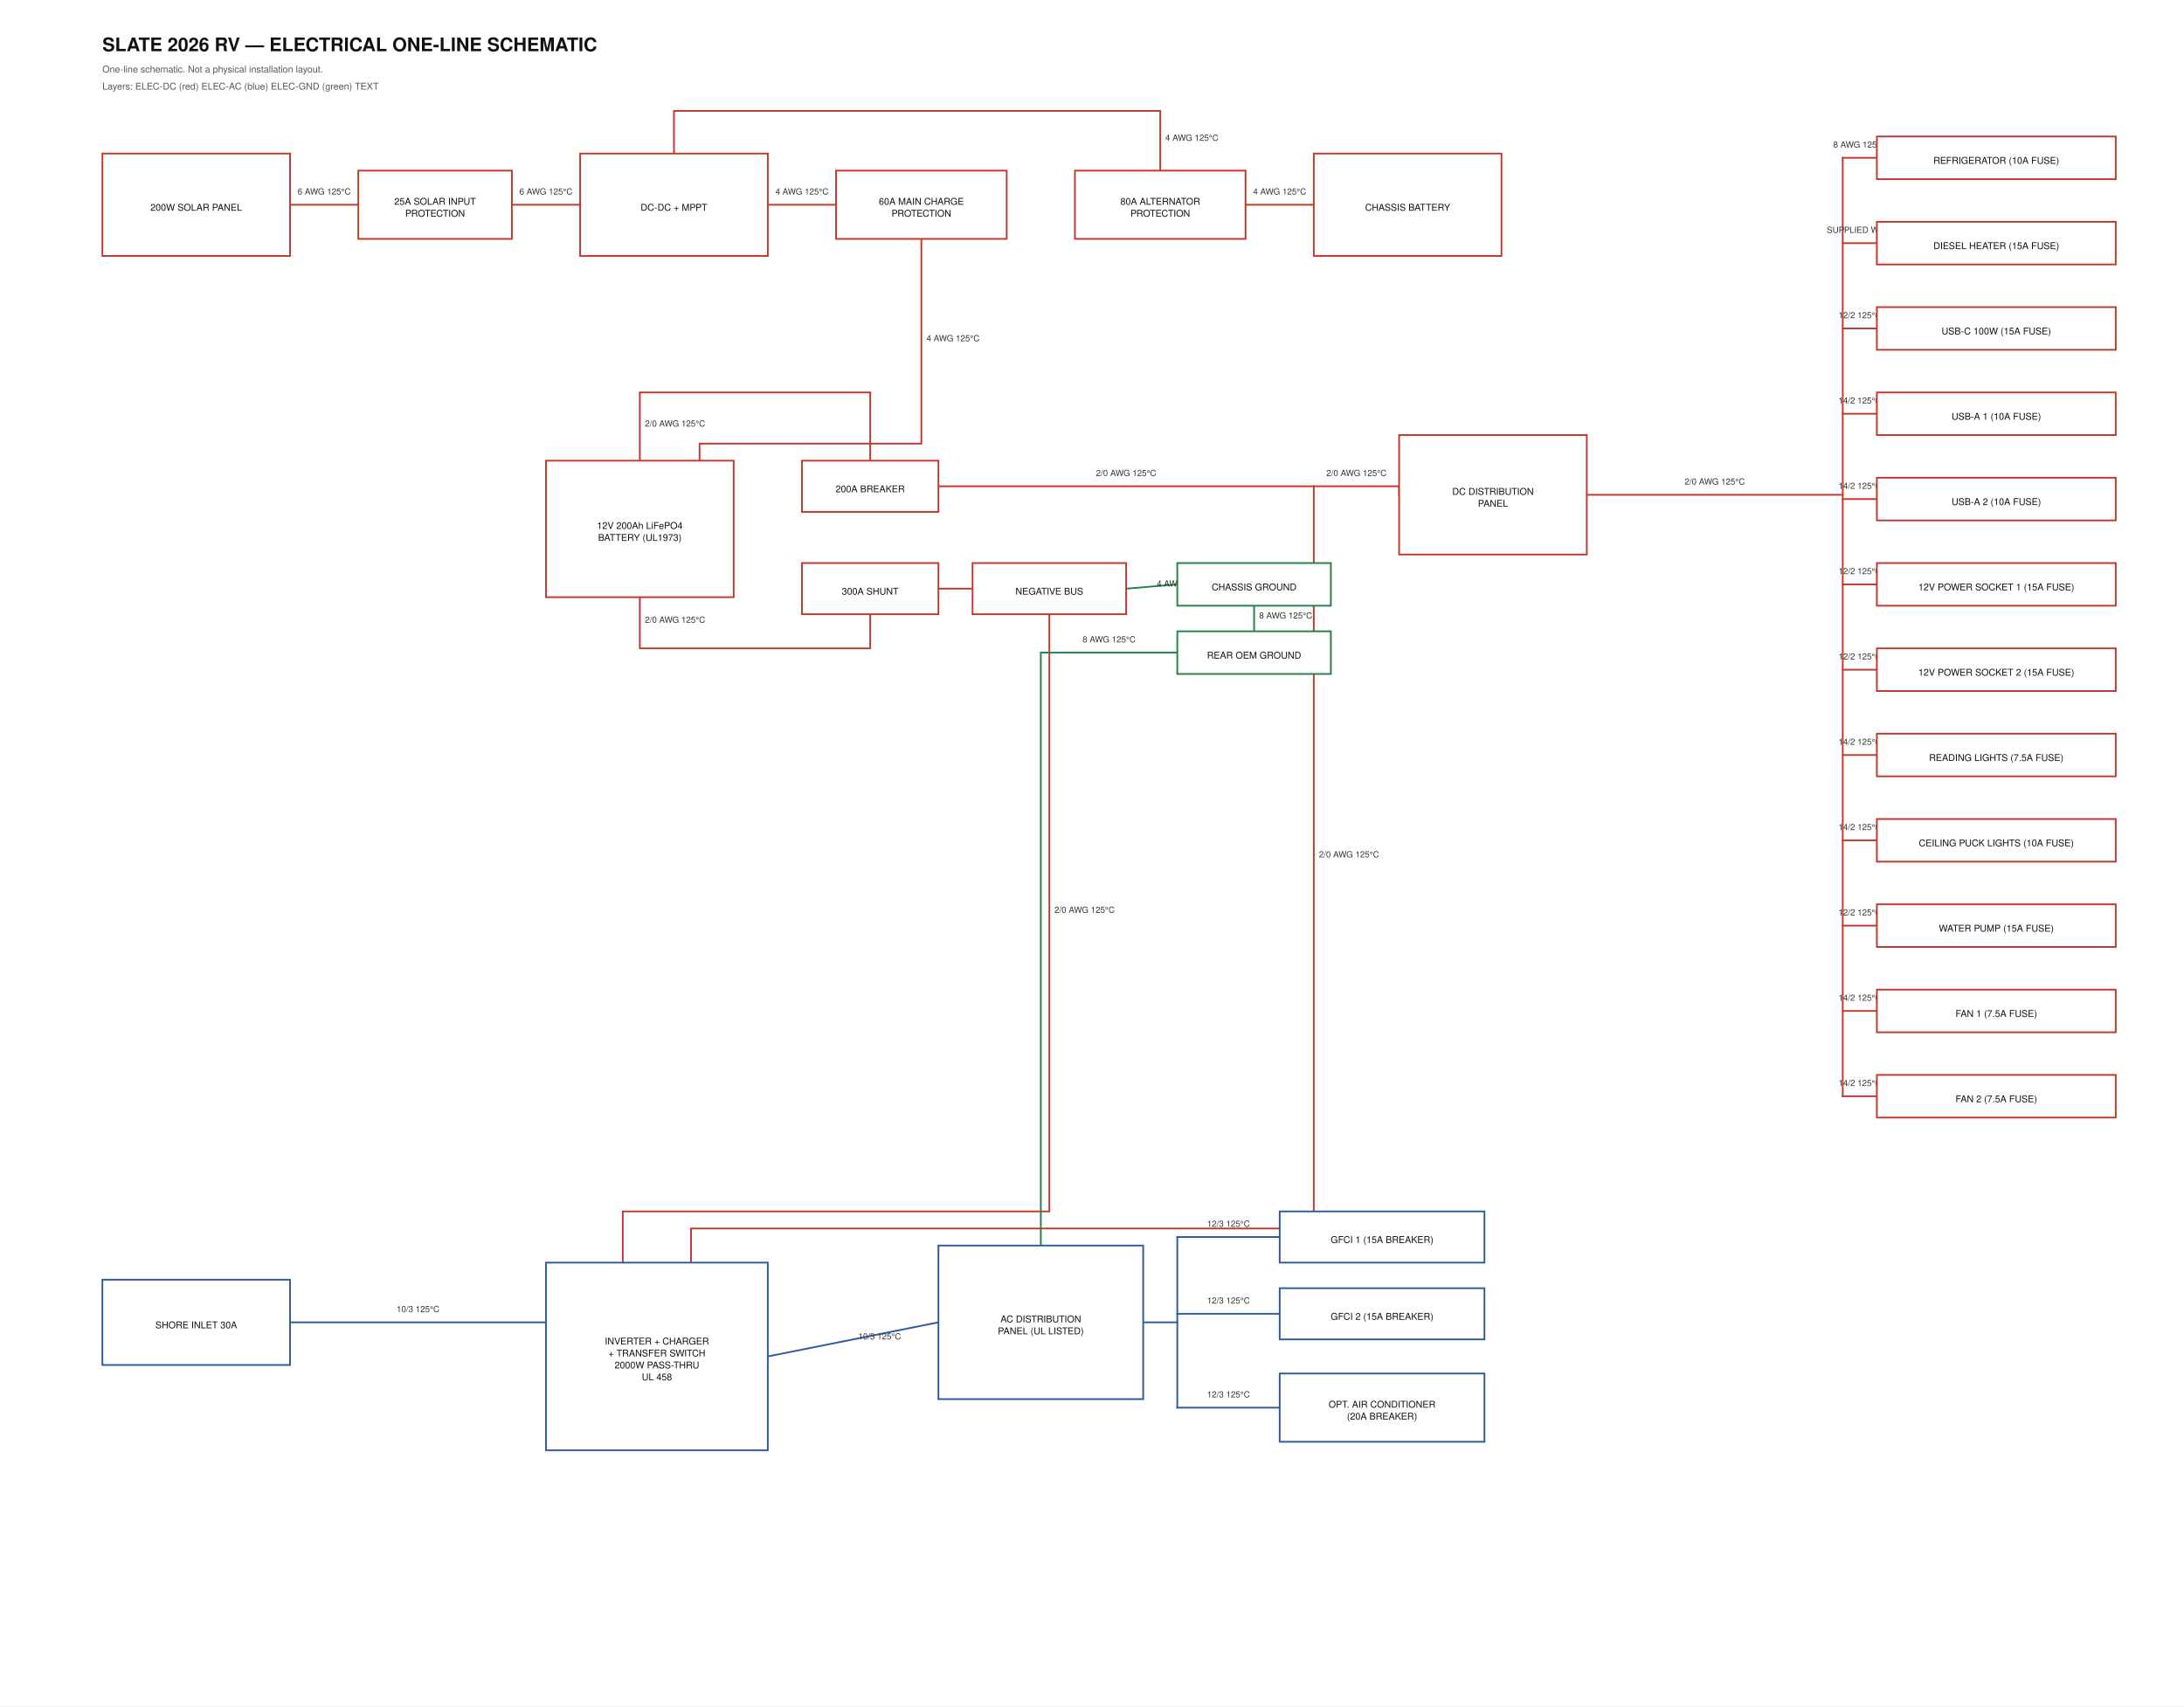
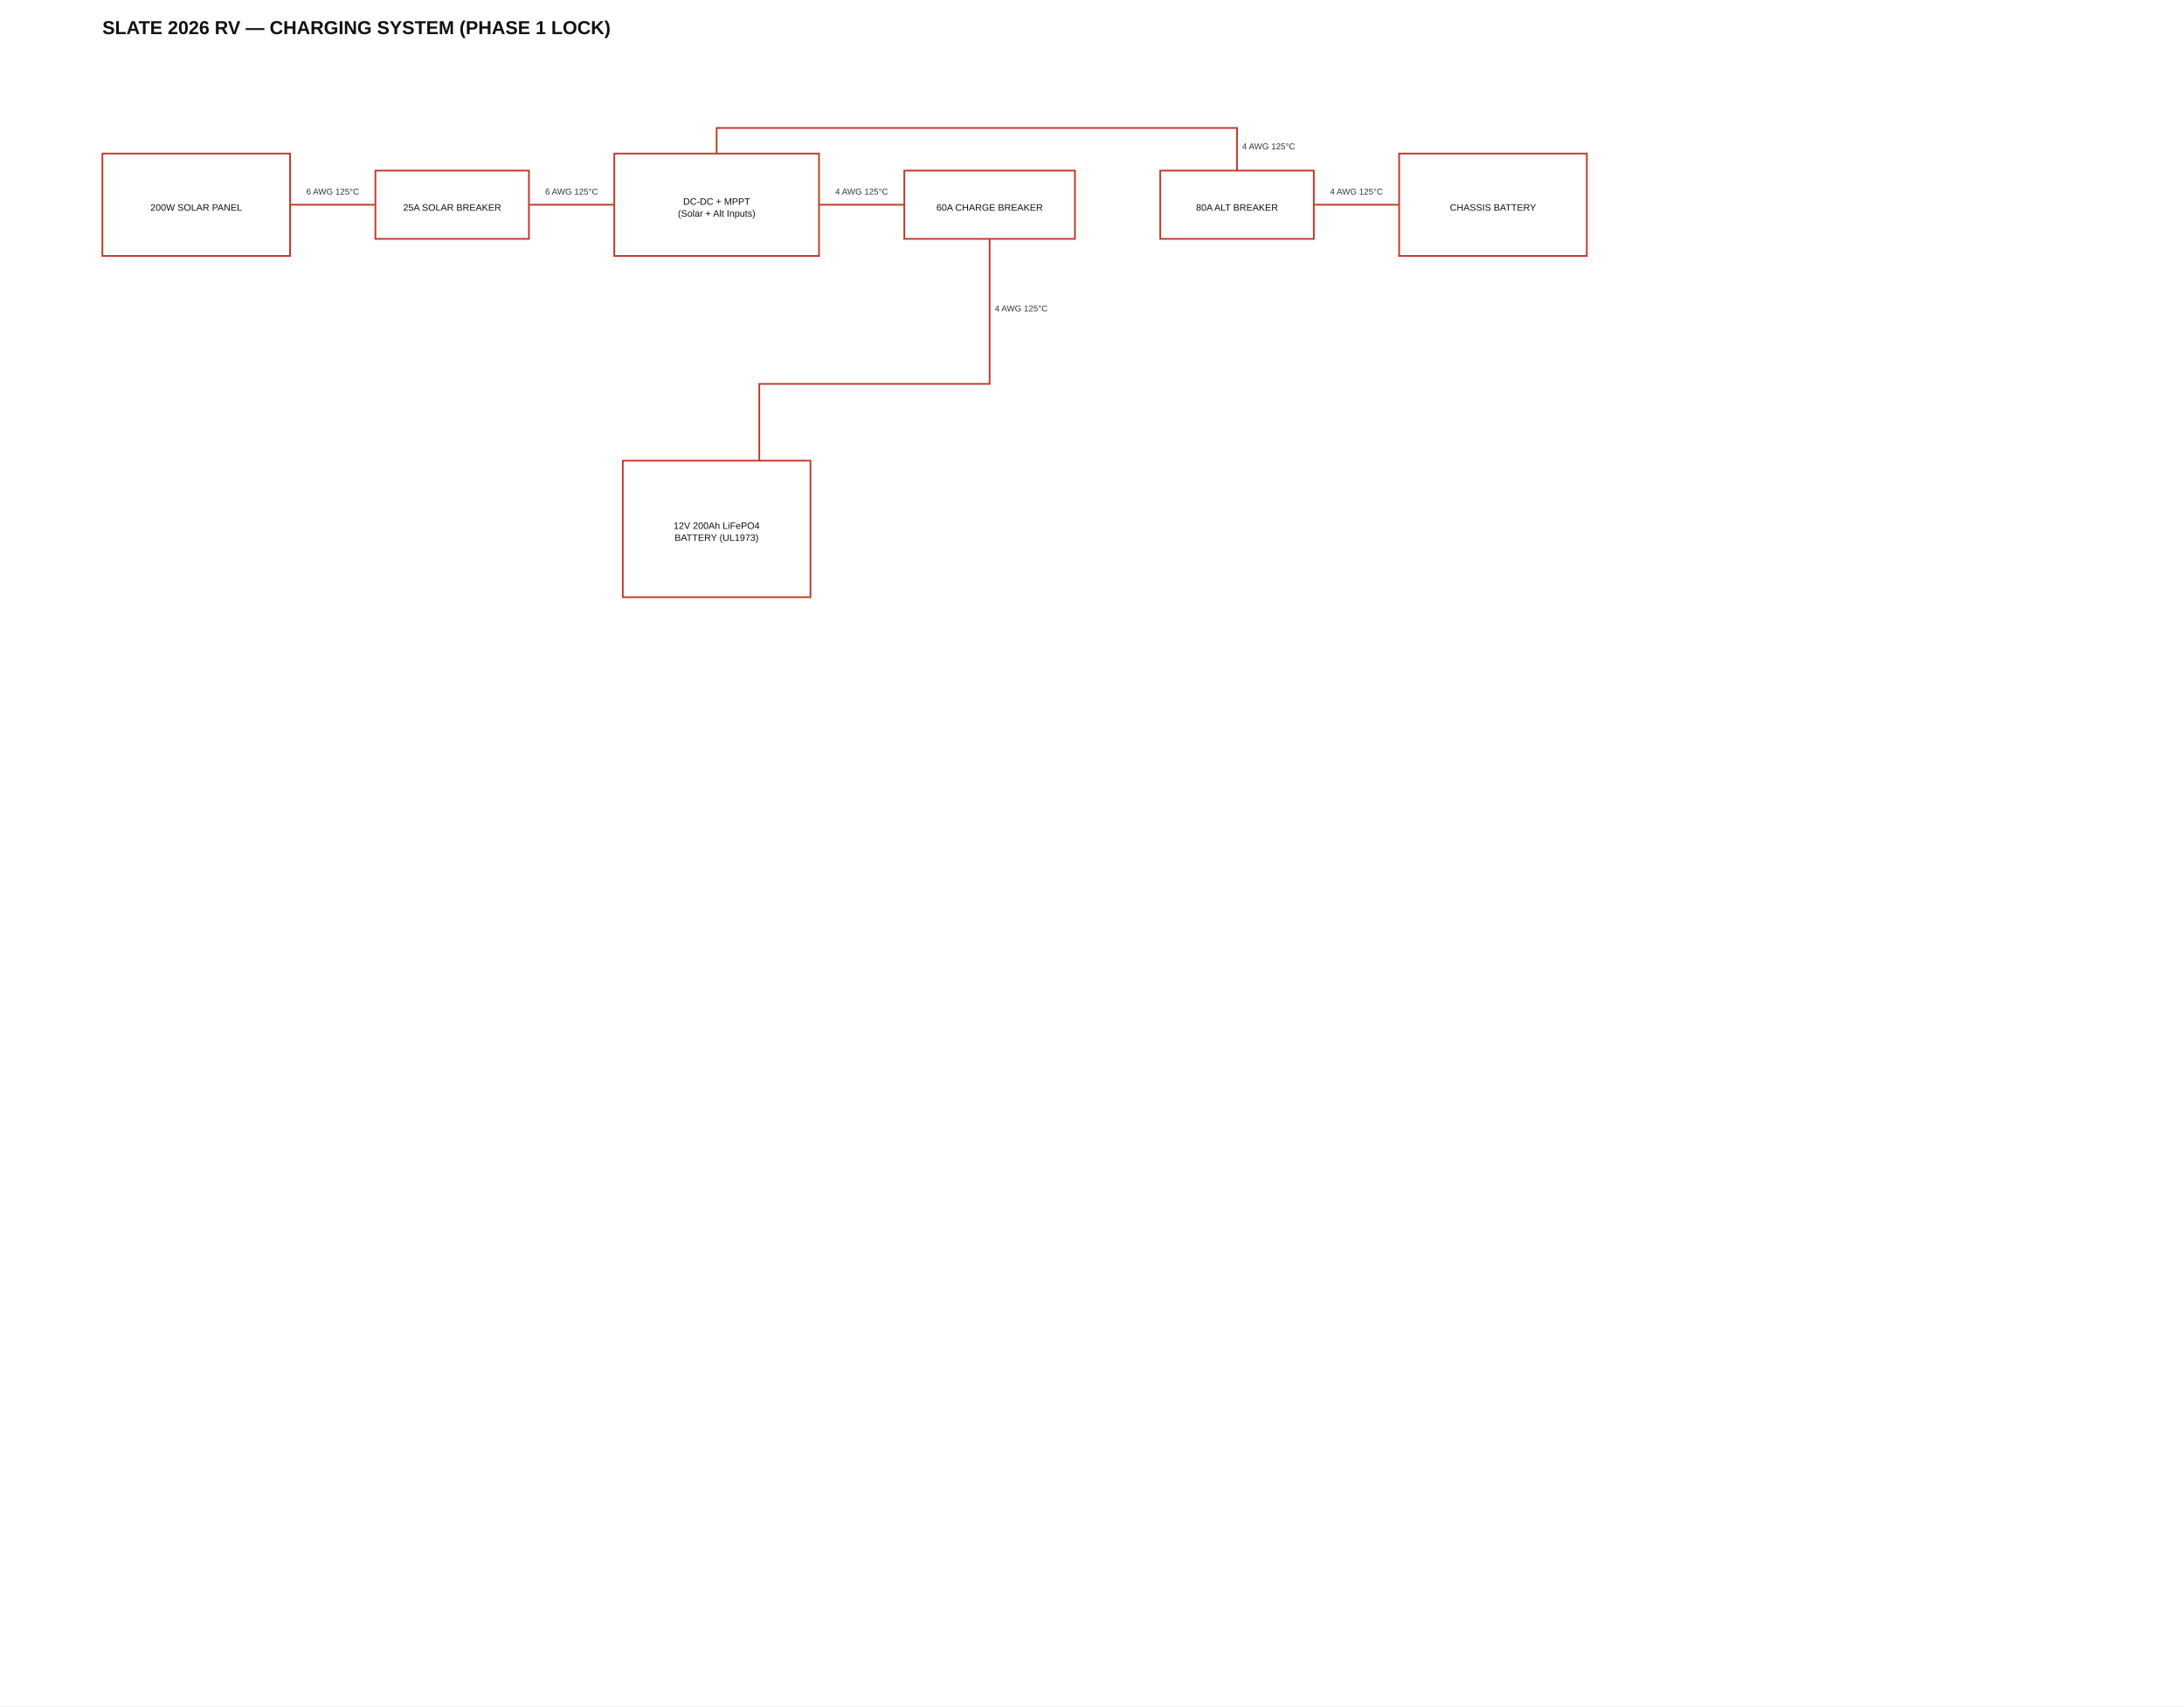
- <svg xmlns="http://www.w3.org/2000/svg" viewBox="0 0 2560 2000" font-family="Helvetica, Arial, sans-serif" font-size="11" stroke-linecap="square">
+ <svg xmlns="http://www.w3.org/2000/svg" viewBox="0 0 2560 2000" font-family="Arial, Helvetica, sans-serif" font-size="11" stroke-linecap="square">
  <rect width="100%" height="100%" fill="white" />
-   <text x="120" y="60" font-size="22" font-weight="bold" fill="#111">SLATE 2026 RV — ELECTRICAL ONE-LINE SCHEMATIC</text>
-   <text x="120" y="85" font-size="11" fill="#555">One-line schematic. Not a physical installation layout.</text>
-   <text x="120" y="105" font-size="11" fill="#555">Layers: ELEC-DC (red)  ELEC-AC (blue)  ELEC-GND (green)  TEXT</text>
-   <polyline points="340.0,240.0 420.0,240.0" fill="none" stroke="#c0392b" stroke-width="2" />
-   <text x="380.0" y="228.0" text-anchor="middle" fill="#333" font-size="10">6 AWG 125°C</text>
-   <polyline points="600.0,240.0 680.0,240.0" fill="none" stroke="#c0392b" stroke-width="2" />
-   <text x="640.0" y="228.0" text-anchor="middle" fill="#333" font-size="10">6 AWG 125°C</text>
-   <polyline points="900.0,240.0 980.0,240.0" fill="none" stroke="#c0392b" stroke-width="2" />
-   <text x="940.0" y="228.0" text-anchor="middle" fill="#333" font-size="10">4 AWG 125°C</text>
-   <polyline points="1080.0,280.0 1080.0,520.0 820.0,520.0 820.0,540.0" fill="none" stroke="#c0392b" stroke-width="2" />
-   <text x="1086.0" y="400.0" text-anchor="start" fill="#333" font-size="10">4 AWG 125°C</text>
-   <polyline points="1540.0,240.0 1460.0,240.0" fill="none" stroke="#c0392b" stroke-width="2" />
-   <text x="1500.0" y="228.0" text-anchor="middle" fill="#333" font-size="10">4 AWG 125°C</text>
-   <polyline points="1360.0,200.0 1360.0,130.0 790.0,130.0 790.0,180.0" fill="none" stroke="#c0392b" stroke-width="2" />
-   <text x="1366.0" y="165.0" text-anchor="start" fill="#333" font-size="10">4 AWG 125°C</text>
-   <polyline points="750.0,540.0 750.0,460.0 1020.0,460.0 1020.0,540.0" fill="none" stroke="#c0392b" stroke-width="2" />
-   <text x="756.0" y="500.0" text-anchor="start" fill="#333" font-size="10">2/0 AWG 125°C</text>
-   <polyline points="1100.0,570.0 1540.0,570.0 1540.0,570.0" fill="none" stroke="#c0392b" stroke-width="2" />
-   <text x="1320.0" y="558.0" text-anchor="middle" fill="#333" font-size="10">2/0 AWG 125°C</text>
-   <polyline points="1540.0,570.0 1640.0,570.0 1640.0,580.0" fill="none" stroke="#c0392b" stroke-width="2" />
-   <text x="1590.0" y="558.0" text-anchor="middle" fill="#333" font-size="10">2/0 AWG 125°C</text>
-   <polyline points="1540.0,570.0 1540.0,1440.0 810.0,1440.0 810.0,1480.0" fill="none" stroke="#c0392b" stroke-width="2" />
-   <text x="1546.0" y="1005.0" text-anchor="start" fill="#333" font-size="10">2/0 AWG 125°C</text>
-   <polyline points="750.0,700.0 750.0,760.0 1020.0,760.0 1020.0,720.0" fill="none" stroke="#c0392b" stroke-width="2" />
-   <text x="756.0" y="730.0" text-anchor="start" fill="#333" font-size="10">2/0 AWG 125°C</text>
-   <polyline points="1100.0,690.0 1140.0,690.0" fill="none" stroke="#c0392b" stroke-width="2" />
-   <polyline points="1320.0,690.0 1380.0,685.0" fill="none" stroke="#1e8449" stroke-width="2" />
-   <text x="1356.0" y="687.5" text-anchor="start" fill="#333" font-size="10">4 AWG 125°C</text>
-   <polyline points="1470.0,710.0 1470.0,740.0 1470.0,740.0" fill="none" stroke="#1e8449" stroke-width="2" />
-   <text x="1476.0" y="725.0" text-anchor="start" fill="#333" font-size="10">8 AWG 125°C</text>
-   <polyline points="1230.0,720.0 1230.0,1420.0 730.0,1420.0 730.0,1480.0" fill="none" stroke="#c0392b" stroke-width="2" />
-   <text x="1236.0" y="1070.0" text-anchor="start" fill="#333" font-size="10">2/0 AWG 125°C</text>
-   <polyline points="1860.0,580.0 2160.0,580.0" fill="none" stroke="#c0392b" stroke-width="2" />
-   <text x="2010.0" y="568.0" text-anchor="middle" fill="#333" font-size="10">2/0 AWG 125°C</text>
-   <polyline points="2160.0,1285.0 2160.0,185.0" fill="none" stroke="#c0392b" stroke-width="2" />
-   <polyline points="2160.0,185.0 2200.0,185.0" fill="none" stroke="#c0392b" stroke-width="2" />
-   <text x="2180.0" y="173.0" text-anchor="middle" fill="#333" font-size="10">8 AWG 125°C</text>
-   <polyline points="2160.0,285.0 2200.0,285.0" fill="none" stroke="#c0392b" stroke-width="2" />
-   <text x="2180.0" y="273.0" text-anchor="middle" fill="#333" font-size="10">SUPPLIED WIRE</text>
-   <polyline points="2160.0,385.0 2200.0,385.0" fill="none" stroke="#c0392b" stroke-width="2" />
-   <text x="2180.0" y="373.0" text-anchor="middle" fill="#333" font-size="10">12/2 125°C</text>
-   <polyline points="2160.0,485.0 2200.0,485.0" fill="none" stroke="#c0392b" stroke-width="2" />
-   <text x="2180.0" y="473.0" text-anchor="middle" fill="#333" font-size="10">14/2 125°C</text>
-   <polyline points="2160.0,585.0 2200.0,585.0" fill="none" stroke="#c0392b" stroke-width="2" />
-   <text x="2180.0" y="573.0" text-anchor="middle" fill="#333" font-size="10">14/2 125°C</text>
-   <polyline points="2160.0,685.0 2200.0,685.0" fill="none" stroke="#c0392b" stroke-width="2" />
-   <text x="2180.0" y="673.0" text-anchor="middle" fill="#333" font-size="10">12/2 125°C</text>
-   <polyline points="2160.0,785.0 2200.0,785.0" fill="none" stroke="#c0392b" stroke-width="2" />
-   <text x="2180.0" y="773.0" text-anchor="middle" fill="#333" font-size="10">12/2 125°C</text>
-   <polyline points="2160.0,885.0 2200.0,885.0" fill="none" stroke="#c0392b" stroke-width="2" />
-   <text x="2180.0" y="873.0" text-anchor="middle" fill="#333" font-size="10">14/2 125°C</text>
-   <polyline points="2160.0,985.0 2200.0,985.0" fill="none" stroke="#c0392b" stroke-width="2" />
-   <text x="2180.0" y="973.0" text-anchor="middle" fill="#333" font-size="10">14/2 125°C</text>
-   <polyline points="2160.0,1085.0 2200.0,1085.0" fill="none" stroke="#c0392b" stroke-width="2" />
-   <text x="2180.0" y="1073.0" text-anchor="middle" fill="#333" font-size="10">12/2 125°C</text>
-   <polyline points="2160.0,1185.0 2200.0,1185.0" fill="none" stroke="#c0392b" stroke-width="2" />
-   <text x="2180.0" y="1173.0" text-anchor="middle" fill="#333" font-size="10">14/2 125°C</text>
-   <polyline points="2160.0,1285.0 2200.0,1285.0" fill="none" stroke="#c0392b" stroke-width="2" />
-   <text x="2180.0" y="1273.0" text-anchor="middle" fill="#333" font-size="10">14/2 125°C</text>
-   <polyline points="340.0,1550.0 640.0,1550.0 640.0,1590.0" fill="none" stroke="#2c5aa0" stroke-width="2" />
-   <text x="490.0" y="1538.0" text-anchor="middle" fill="#333" font-size="10">10/3 125°C</text>
-   <polyline points="900.0,1590.0 1100.0,1550.0" fill="none" stroke="#2c5aa0" stroke-width="2" />
-   <text x="1006.0" y="1570.0" text-anchor="start" fill="#333" font-size="10">10/3 125°C</text>
-   <polyline points="1340.0,1550.0 1380.0,1550.0" fill="none" stroke="#2c5aa0" stroke-width="2" />
-   <polyline points="1380.0,1650.0 1380.0,1450.0" fill="none" stroke="#2c5aa0" stroke-width="2" />
-   <polyline points="1380.0,1450.0 1500.0,1450.0" fill="none" stroke="#2c5aa0" stroke-width="2" />
-   <text x="1440.0" y="1438.0" text-anchor="middle" fill="#333" font-size="10">12/3 125°C</text>
-   <polyline points="1380.0,1540.0 1500.0,1540.0" fill="none" stroke="#2c5aa0" stroke-width="2" />
-   <text x="1440.0" y="1528.0" text-anchor="middle" fill="#333" font-size="10">12/3 125°C</text>
-   <polyline points="1380.0,1650.0 1500.0,1650.0" fill="none" stroke="#2c5aa0" stroke-width="2" />
-   <text x="1440.0" y="1638.0" text-anchor="middle" fill="#333" font-size="10">12/3 125°C</text>
-   <polyline points="1380.0,765.0 1220.0,765.0 1220.0,1460.0" fill="none" stroke="#1e8449" stroke-width="2" />
-   <text x="1300.0" y="753.0" text-anchor="middle" fill="#333" font-size="10">8 AWG 125°C</text>
+   <text x="120" y="40" font-size="22" font-weight="bold" fill="#111">SLATE 2026 RV — CHARGING SYSTEM (PHASE 1 LOCK)</text>
+   <polyline points="340.0,240.0 440.0,240.0" fill="none" stroke="#c0392b" stroke-width="2" />
+   <text x="390.0" y="228.0" text-anchor="middle" fill="#333" font-size="10">6 AWG 125°C</text>
+   <polyline points="620.0,240.0 720.0,240.0" fill="none" stroke="#c0392b" stroke-width="2" />
+   <text x="670.0" y="228.0" text-anchor="middle" fill="#333" font-size="10">6 AWG 125°C</text>
+   <polyline points="1640.0,240.0 1540.0,240.0" fill="none" stroke="#c0392b" stroke-width="2" />
+   <text x="1590.0" y="228.0" text-anchor="middle" fill="#333" font-size="10">4 AWG 125°C</text>
+   <polyline points="1450.0,200.0 1450.0,150.0 840.0,150.0 840.0,180.0" fill="none" stroke="#c0392b" stroke-width="2" />
+   <text x="1456.0" y="175.0" text-anchor="start" fill="#333" font-size="10">4 AWG 125°C</text>
+   <polyline points="960.0,240.0 1060.0,240.0" fill="none" stroke="#c0392b" stroke-width="2" />
+   <text x="1010.0" y="228.0" text-anchor="middle" fill="#333" font-size="10">4 AWG 125°C</text>
+   <polyline points="1160.0,280.0 1160.0,450.0 890.0,450.0 890.0,540.0" fill="none" stroke="#c0392b" stroke-width="2" />
+   <text x="1166.0" y="365.0" text-anchor="start" fill="#333" font-size="10">4 AWG 125°C</text>
  <rect x="120.0" y="180.0" width="220.0" height="120.0" fill="white" stroke="#c0392b" stroke-width="2" />
  <text x="230.0" y="247.0" text-anchor="middle" fill="#111">200W SOLAR PANEL</text>
-   <rect x="420.0" y="200.0" width="180.0" height="80.0" fill="white" stroke="#c0392b" stroke-width="2" />
-   <text x="510.0" y="240.0" text-anchor="middle" fill="#111">25A SOLAR INPUT</text>
-   <text x="510.0" y="254.0" text-anchor="middle" fill="#111">PROTECTION</text>
-   <rect x="680.0" y="180.0" width="220.0" height="120.0" fill="white" stroke="#c0392b" stroke-width="2" />
-   <text x="790.0" y="247.0" text-anchor="middle" fill="#111">DC-DC + MPPT</text>
-   <rect x="980.0" y="200.0" width="200.0" height="80.0" fill="white" stroke="#c0392b" stroke-width="2" />
-   <text x="1080.0" y="240.0" text-anchor="middle" fill="#111">60A MAIN CHARGE</text>
-   <text x="1080.0" y="254.0" text-anchor="middle" fill="#111">PROTECTION</text>
-   <rect x="1260.0" y="200.0" width="200.0" height="80.0" fill="white" stroke="#c0392b" stroke-width="2" />
-   <text x="1360.0" y="240.0" text-anchor="middle" fill="#111">80A ALTERNATOR</text>
-   <text x="1360.0" y="254.0" text-anchor="middle" fill="#111">PROTECTION</text>
-   <rect x="1540.0" y="180.0" width="220.0" height="120.0" fill="white" stroke="#c0392b" stroke-width="2" />
-   <text x="1650.0" y="247.0" text-anchor="middle" fill="#111">CHASSIS BATTERY</text>
-   <rect x="640.0" y="540.0" width="220.0" height="160.0" fill="white" stroke="#c0392b" stroke-width="2" />
-   <text x="750.0" y="620.0" text-anchor="middle" fill="#111">12V 200Ah LiFePO4</text>
-   <text x="750.0" y="634.0" text-anchor="middle" fill="#111">BATTERY (UL1973)</text>
-   <rect x="940.0" y="540.0" width="160.0" height="60.0" fill="white" stroke="#c0392b" stroke-width="2" />
-   <text x="1020.0" y="577.0" text-anchor="middle" fill="#111">200A BREAKER</text>
-   <rect x="940.0" y="660.0" width="160.0" height="60.0" fill="white" stroke="#c0392b" stroke-width="2" />
-   <text x="1020.0" y="697.0" text-anchor="middle" fill="#111">300A SHUNT</text>
-   <rect x="1140.0" y="660.0" width="180.0" height="60.0" fill="white" stroke="#c0392b" stroke-width="2" />
-   <text x="1230.0" y="697.0" text-anchor="middle" fill="#111">NEGATIVE BUS</text>
-   <rect x="1380.0" y="660.0" width="180.0" height="50.0" fill="white" stroke="#1e8449" stroke-width="2" />
-   <text x="1470.0" y="692.0" text-anchor="middle" fill="#111">CHASSIS GROUND</text>
-   <rect x="1380.0" y="740.0" width="180.0" height="50.0" fill="white" stroke="#1e8449" stroke-width="2" />
-   <text x="1470.0" y="772.0" text-anchor="middle" fill="#111">REAR OEM GROUND</text>
-   <rect x="1640.0" y="510.0" width="220.0" height="140.0" fill="white" stroke="#c0392b" stroke-width="2" />
-   <text x="1750.0" y="580.0" text-anchor="middle" fill="#111">DC DISTRIBUTION</text>
-   <text x="1750.0" y="594.0" text-anchor="middle" fill="#111">PANEL</text>
-   <rect x="2200.0" y="160.0" width="280.0" height="50.0" fill="white" stroke="#c0392b" stroke-width="2" />
-   <text x="2340.0" y="192.0" text-anchor="middle" fill="#111">REFRIGERATOR (10A FUSE)</text>
-   <rect x="2200.0" y="260.0" width="280.0" height="50.0" fill="white" stroke="#c0392b" stroke-width="2" />
-   <text x="2340.0" y="292.0" text-anchor="middle" fill="#111">DIESEL HEATER (15A FUSE)</text>
-   <rect x="2200.0" y="360.0" width="280.0" height="50.0" fill="white" stroke="#c0392b" stroke-width="2" />
-   <text x="2340.0" y="392.0" text-anchor="middle" fill="#111">USB-C 100W (15A FUSE)</text>
-   <rect x="2200.0" y="460.0" width="280.0" height="50.0" fill="white" stroke="#c0392b" stroke-width="2" />
-   <text x="2340.0" y="492.0" text-anchor="middle" fill="#111">USB-A 1 (10A FUSE)</text>
-   <rect x="2200.0" y="560.0" width="280.0" height="50.0" fill="white" stroke="#c0392b" stroke-width="2" />
-   <text x="2340.0" y="592.0" text-anchor="middle" fill="#111">USB-A 2 (10A FUSE)</text>
-   <rect x="2200.0" y="660.0" width="280.0" height="50.0" fill="white" stroke="#c0392b" stroke-width="2" />
-   <text x="2340.0" y="692.0" text-anchor="middle" fill="#111">12V POWER SOCKET 1 (15A FUSE)</text>
-   <rect x="2200.0" y="760.0" width="280.0" height="50.0" fill="white" stroke="#c0392b" stroke-width="2" />
-   <text x="2340.0" y="792.0" text-anchor="middle" fill="#111">12V POWER SOCKET 2 (15A FUSE)</text>
-   <rect x="2200.0" y="860.0" width="280.0" height="50.0" fill="white" stroke="#c0392b" stroke-width="2" />
-   <text x="2340.0" y="892.0" text-anchor="middle" fill="#111">READING LIGHTS (7.5A FUSE)</text>
-   <rect x="2200.0" y="960.0" width="280.0" height="50.0" fill="white" stroke="#c0392b" stroke-width="2" />
-   <text x="2340.0" y="992.0" text-anchor="middle" fill="#111">CEILING PUCK LIGHTS (10A FUSE)</text>
-   <rect x="2200.0" y="1060.0" width="280.0" height="50.0" fill="white" stroke="#c0392b" stroke-width="2" />
-   <text x="2340.0" y="1092.0" text-anchor="middle" fill="#111">WATER PUMP (15A FUSE)</text>
-   <rect x="2200.0" y="1160.0" width="280.0" height="50.0" fill="white" stroke="#c0392b" stroke-width="2" />
-   <text x="2340.0" y="1192.0" text-anchor="middle" fill="#111">FAN 1 (7.5A FUSE)</text>
-   <rect x="2200.0" y="1260.0" width="280.0" height="50.0" fill="white" stroke="#c0392b" stroke-width="2" />
-   <text x="2340.0" y="1292.0" text-anchor="middle" fill="#111">FAN 2 (7.5A FUSE)</text>
-   <rect x="120.0" y="1500.0" width="220.0" height="100.0" fill="white" stroke="#2c5aa0" stroke-width="2" />
-   <text x="230.0" y="1557.0" text-anchor="middle" fill="#111">SHORE INLET 30A</text>
-   <rect x="640.0" y="1480.0" width="260.0" height="220.0" fill="white" stroke="#2c5aa0" stroke-width="2" />
-   <text x="770.0" y="1576.0" text-anchor="middle" fill="#111">INVERTER + CHARGER</text>
-   <text x="770.0" y="1590.0" text-anchor="middle" fill="#111">+ TRANSFER SWITCH</text>
-   <text x="770.0" y="1604.0" text-anchor="middle" fill="#111">2000W PASS-THRU</text>
-   <text x="770.0" y="1618.0" text-anchor="middle" fill="#111">UL 458</text>
-   <rect x="1100.0" y="1460.0" width="240.0" height="180.0" fill="white" stroke="#2c5aa0" stroke-width="2" />
-   <text x="1220.0" y="1550.0" text-anchor="middle" fill="#111">AC DISTRIBUTION</text>
-   <text x="1220.0" y="1564.0" text-anchor="middle" fill="#111">PANEL (UL LISTED)</text>
-   <rect x="1500.0" y="1420.0" width="240.0" height="60.0" fill="white" stroke="#2c5aa0" stroke-width="2" />
-   <text x="1620.0" y="1457.0" text-anchor="middle" fill="#111">GFCI 1 (15A BREAKER)</text>
-   <rect x="1500.0" y="1510.0" width="240.0" height="60.0" fill="white" stroke="#2c5aa0" stroke-width="2" />
-   <text x="1620.0" y="1547.0" text-anchor="middle" fill="#111">GFCI 2 (15A BREAKER)</text>
-   <rect x="1500.0" y="1610.0" width="240.0" height="80.0" fill="white" stroke="#2c5aa0" stroke-width="2" />
-   <text x="1620.0" y="1650.0" text-anchor="middle" fill="#111">OPT. AIR CONDITIONER</text>
-   <text x="1620.0" y="1664.0" text-anchor="middle" fill="#111">(20A BREAKER)</text>
+   <rect x="440.0" y="200.0" width="180.0" height="80.0" fill="white" stroke="#c0392b" stroke-width="2" />
+   <text x="530.0" y="247.0" text-anchor="middle" fill="#111">25A SOLAR BREAKER</text>
+   <rect x="720.0" y="180.0" width="240.0" height="120.0" fill="white" stroke="#c0392b" stroke-width="2" />
+   <text x="840.0" y="240.0" text-anchor="middle" fill="#111">DC-DC + MPPT</text>
+   <text x="840.0" y="254.0" text-anchor="middle" fill="#111">(Solar + Alt Inputs)</text>
+   <rect x="1060.0" y="200.0" width="200.0" height="80.0" fill="white" stroke="#c0392b" stroke-width="2" />
+   <text x="1160.0" y="247.0" text-anchor="middle" fill="#111">60A CHARGE BREAKER</text>
+   <rect x="1360.0" y="200.0" width="180.0" height="80.0" fill="white" stroke="#c0392b" stroke-width="2" />
+   <text x="1450.0" y="247.0" text-anchor="middle" fill="#111">80A ALT BREAKER</text>
+   <rect x="1640.0" y="180.0" width="220.0" height="120.0" fill="white" stroke="#c0392b" stroke-width="2" />
+   <text x="1750.0" y="247.0" text-anchor="middle" fill="#111">CHASSIS BATTERY</text>
+   <rect x="730.0" y="540.0" width="220.0" height="160.0" fill="white" stroke="#c0392b" stroke-width="2" />
+   <text x="840.0" y="620.0" text-anchor="middle" fill="#111">12V 200Ah LiFePO4</text>
+   <text x="840.0" y="634.0" text-anchor="middle" fill="#111">BATTERY (UL1973)</text>
</svg>
